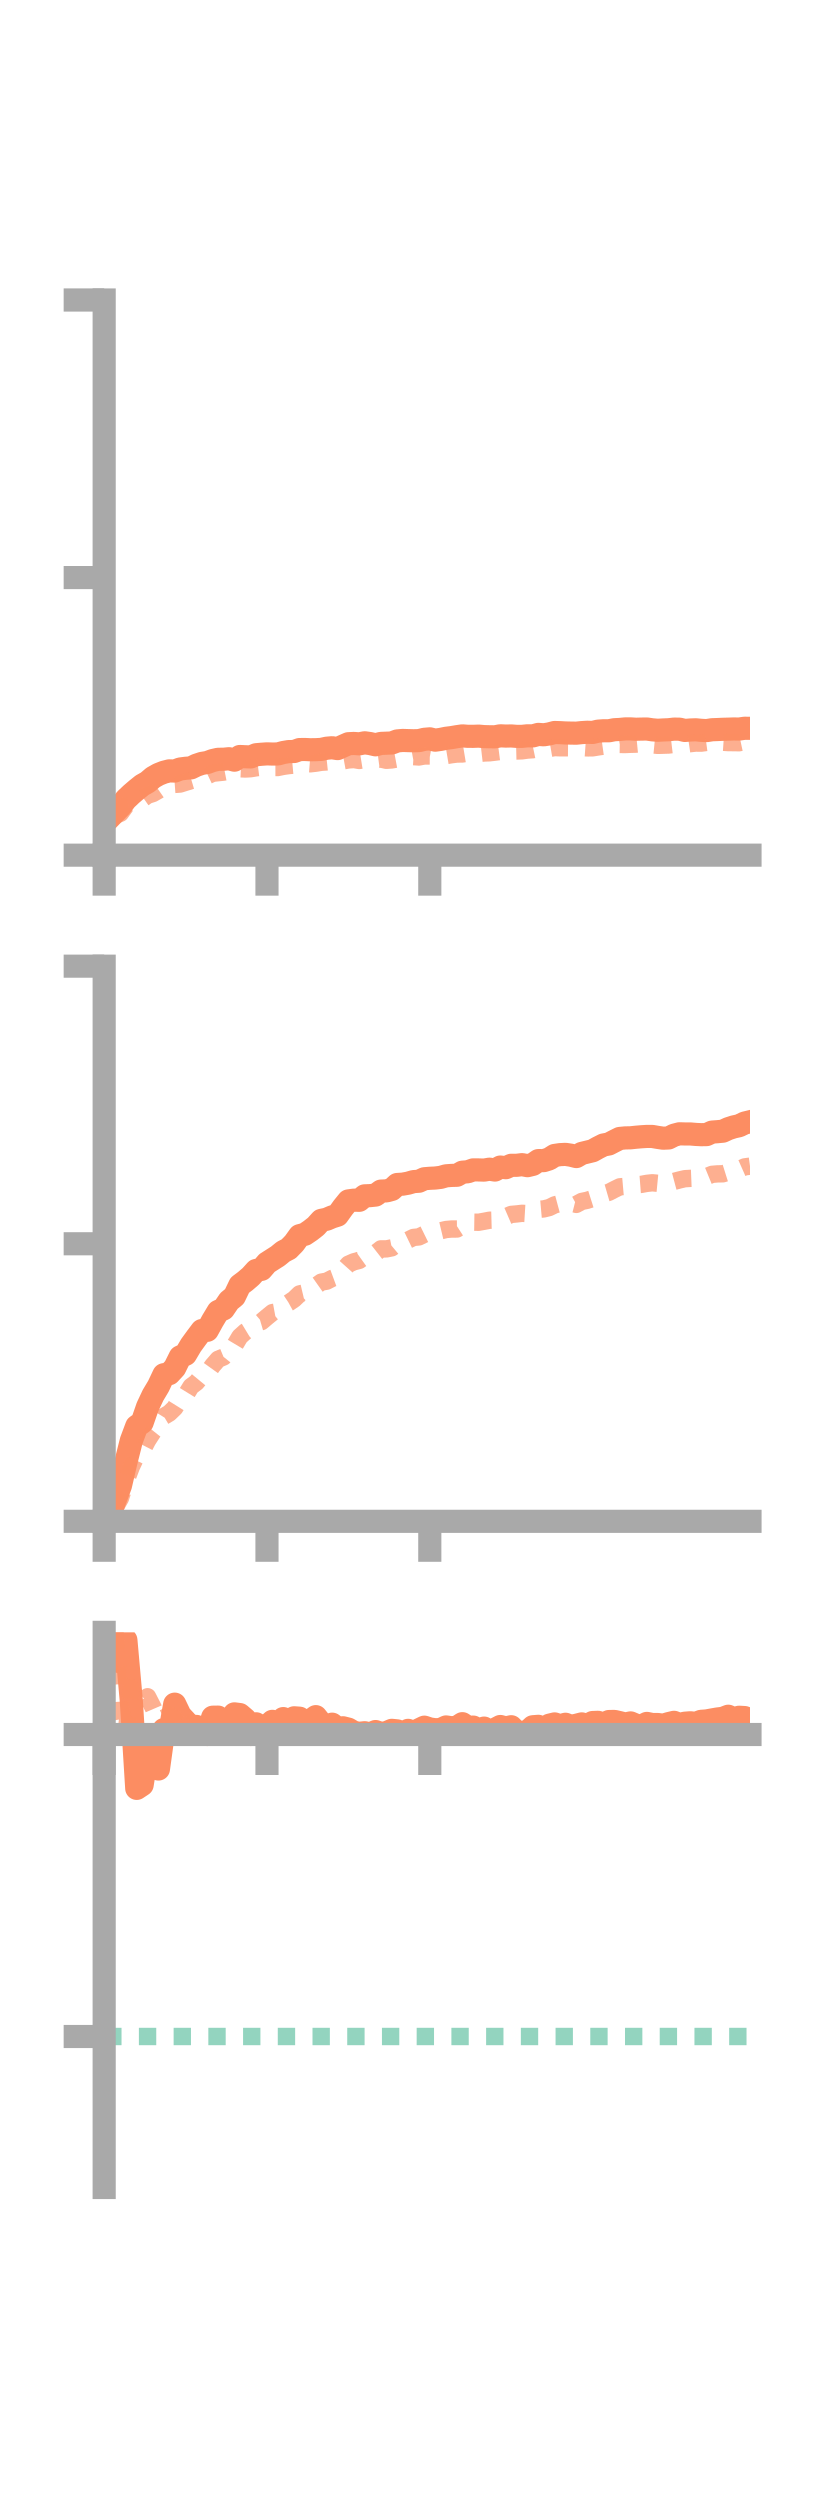
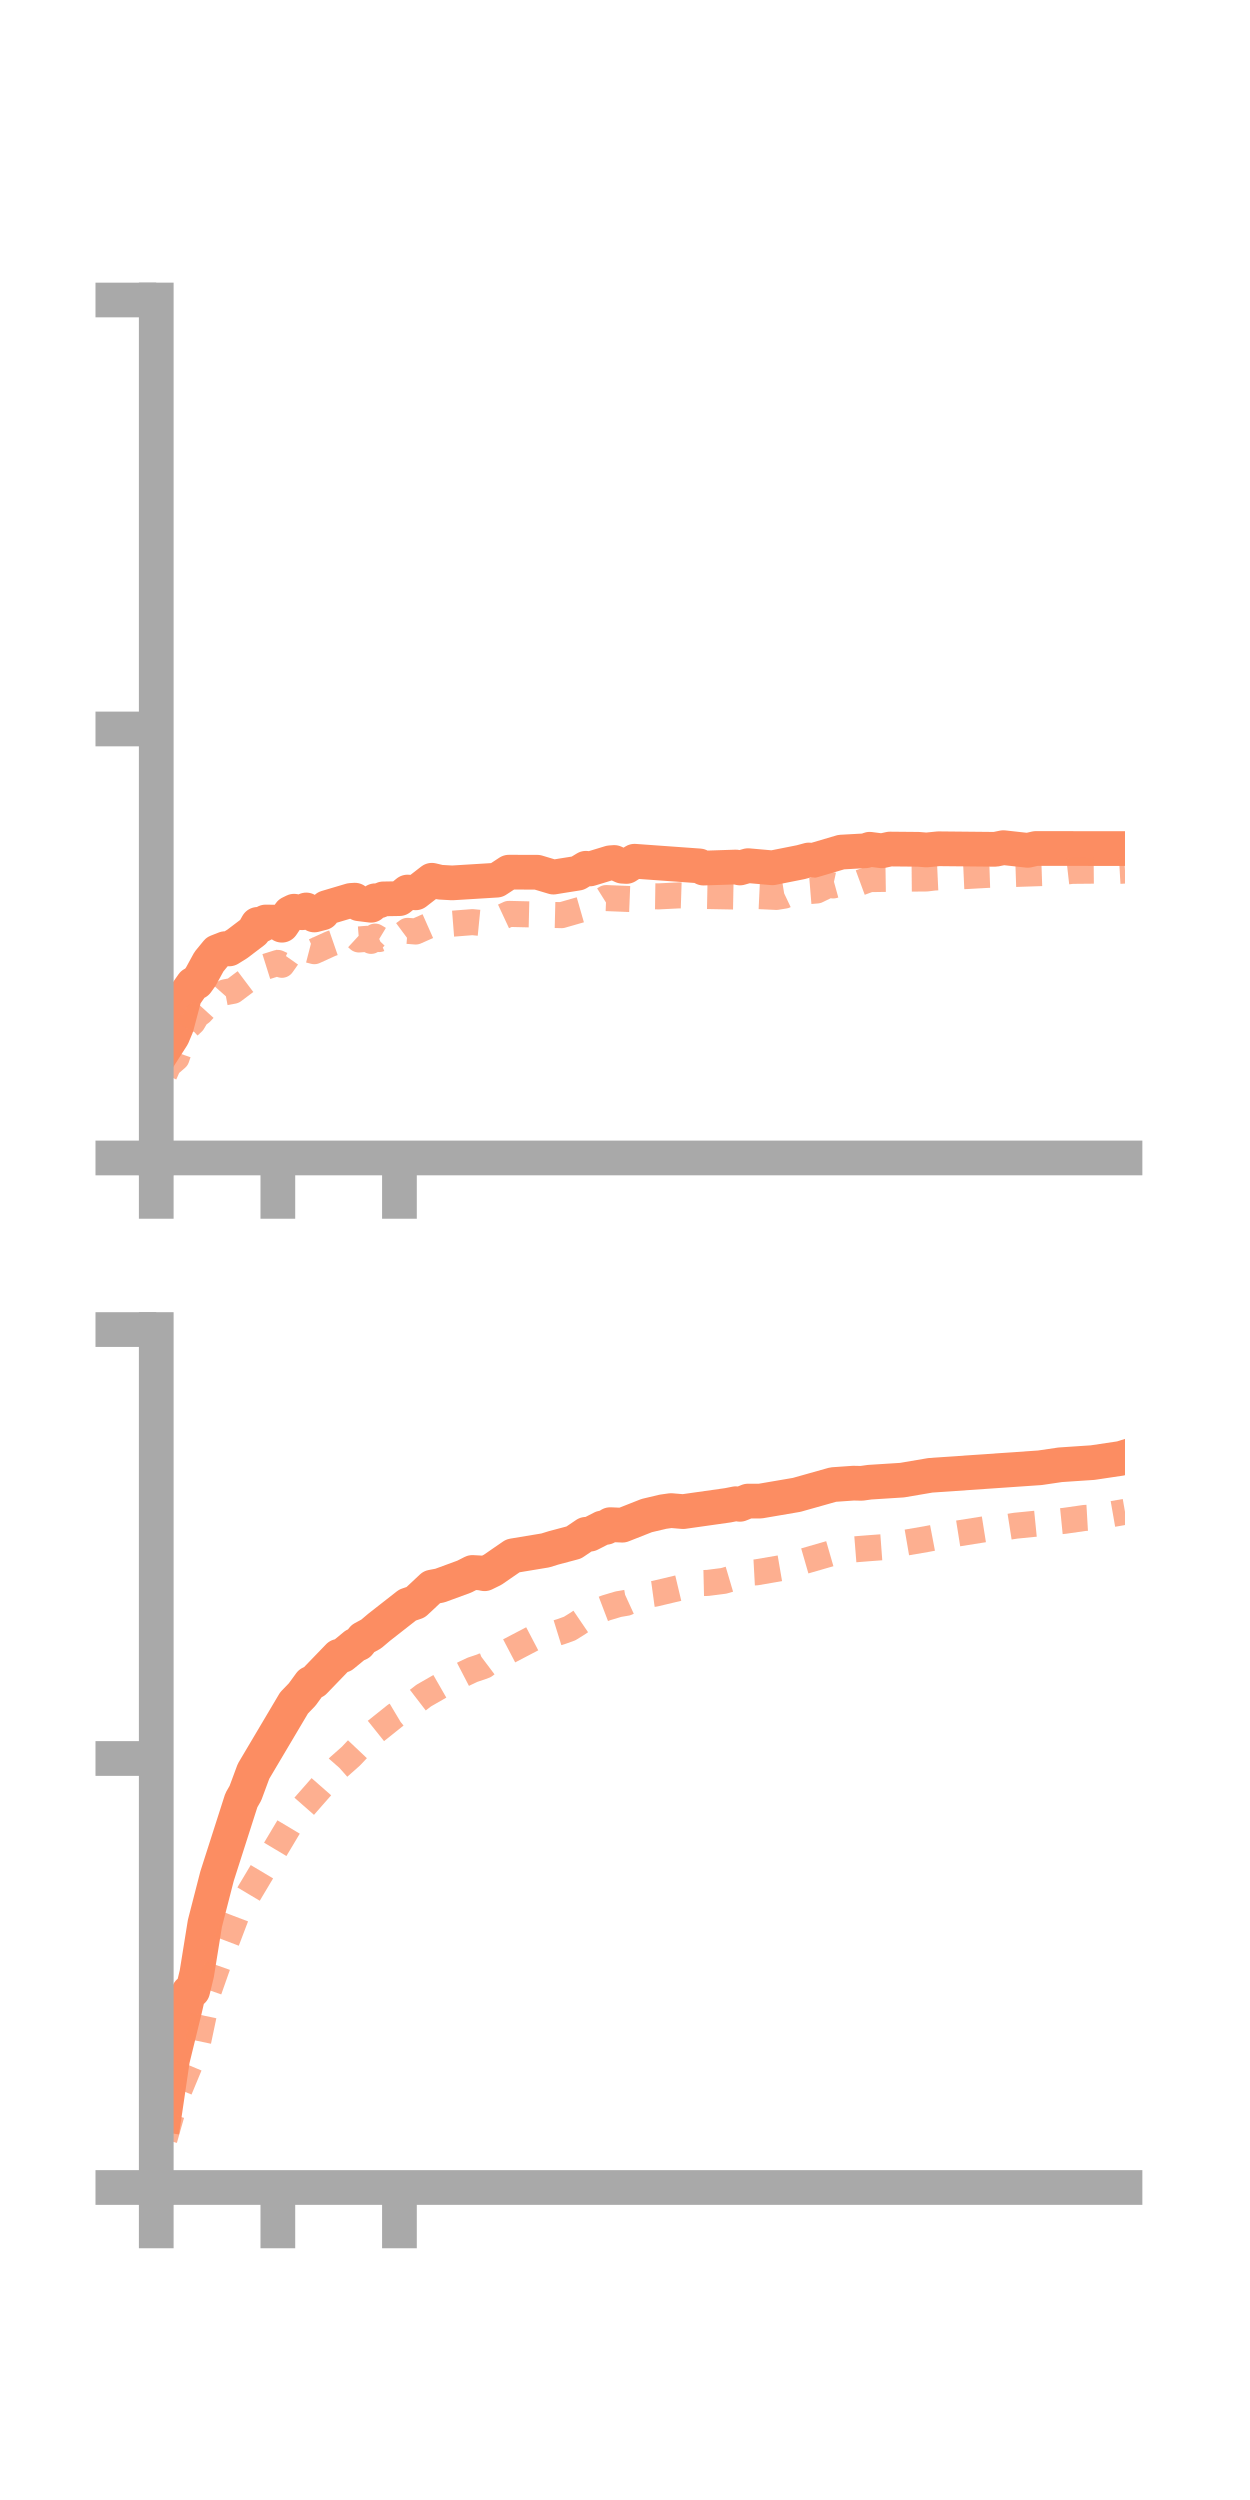
- <svg xmlns="http://www.w3.org/2000/svg" xmlns:xlink="http://www.w3.org/1999/xlink" height="216pt" version="1.1" viewBox="0 0 72 216" width="72pt">
+ <svg xmlns="http://www.w3.org/2000/svg" xmlns:xlink="http://www.w3.org/1999/xlink" height="144pt" version="1.1" viewBox="0 0 72 144" width="72pt">
  <defs>
    <style type="text/css">
*{stroke-linecap:butt;stroke-linejoin:round;}
  </style>
  </defs>
  <g id="figure_1">
    <g id="patch_1">
-       <path d="M 0 216  L 72 216  L 72 0  L 0 0  z " style="fill:none;" />
+       <path d="M 0 144  L 72 144  L 72 0  L 0 0  z " style="fill:none;" />
    </g>
    <g id="axes_1">
      <g id="patch_2">
-         <path d="M 9 73.885  L 64.8 73.885  L 64.8 25.92  L 9 25.92  z " style="fill:none;" />
+         <path d="M 9 66.698  L 64.8 66.698  L 64.8 17.28  L 9 17.28  z " style="fill:none;" />
      </g>
      <g id="matplotlib.axis_1">
        <g id="xtick_1">
          <g id="line2d_1">
            <defs>
-               <path d="M 0 0  L 0 3.5  " id="m74ebc449aa" style="stroke:#a9a9a9;stroke-width:2;" />
+               <path d="M 0 0  L 0 3.5  " id="m736778fcc2" style="stroke:#a9a9a9;stroke-width:2;" />
            </defs>
            <g>
-               <use style="fill:#a9a9a9;stroke:#a9a9a9;stroke-width:2;" x="9" xlink:href="#m74ebc449aa" y="73.885" />
+               <use style="fill:#a9a9a9;stroke:#a9a9a9;stroke-width:2;" x="9" xlink:href="#m736778fcc2" y="66.698" />
            </g>
          </g>
        </g>
        <g id="xtick_2">
          <g id="line2d_2">
            <g>
-               <use style="fill:#a9a9a9;stroke:#a9a9a9;stroke-width:2;" x="23.067" xlink:href="#m74ebc449aa" y="73.885" />
+               <use style="fill:#a9a9a9;stroke:#a9a9a9;stroke-width:2;" x="16.004" xlink:href="#m736778fcc2" y="66.698" />
            </g>
          </g>
        </g>
        <g id="xtick_3">
          <g id="line2d_3">
            <g>
-               <use style="fill:#a9a9a9;stroke:#a9a9a9;stroke-width:2;" x="37.134" xlink:href="#m74ebc449aa" y="73.885" />
+               <use style="fill:#a9a9a9;stroke:#a9a9a9;stroke-width:2;" x="23.008" xlink:href="#m736778fcc2" y="66.698" />
            </g>
          </g>
        </g>
      </g>
      <g id="matplotlib.axis_2">
        <g id="ytick_1">
          <g id="line2d_4">
            <defs>
-               <path d="M 0 0  L -3.5 0  " id="mc97c3808d8" style="stroke:#a9a9a9;stroke-width:2;" />
+               <path d="M 0 0  L -3.5 0  " id="me2d707032f" style="stroke:#a9a9a9;stroke-width:2;" />
            </defs>
            <g>
-               <use style="fill:#a9a9a9;stroke:#a9a9a9;stroke-width:2;" x="9" xlink:href="#mc97c3808d8" y="73.885" />
+               <use style="fill:#a9a9a9;stroke:#a9a9a9;stroke-width:2;" x="9" xlink:href="#me2d707032f" y="66.698" />
            </g>
          </g>
        </g>
        <g id="ytick_2">
          <g id="line2d_5">
            <g>
-               <use style="fill:#a9a9a9;stroke:#a9a9a9;stroke-width:2;" x="9" xlink:href="#mc97c3808d8" y="49.902" />
+               <use style="fill:#a9a9a9;stroke:#a9a9a9;stroke-width:2;" x="9" xlink:href="#me2d707032f" y="41.989" />
            </g>
          </g>
        </g>
        <g id="ytick_3">
          <g id="line2d_6">
            <g>
-               <use style="fill:#a9a9a9;stroke:#a9a9a9;stroke-width:2;" x="9" xlink:href="#mc97c3808d8" y="25.92" />
+               <use style="fill:#a9a9a9;stroke:#a9a9a9;stroke-width:2;" x="9" xlink:href="#me2d707032f" y="17.28" />
            </g>
          </g>
        </g>
      </g>
      <g id="line2d_7">
-         <path clip-path="url(#p89aaa40109)" d="M 9.938 70.161  L 10.407 69.677  L 10.876 69.062  L 11.345 68.618  L 11.814 68.215  L 12.282 67.839  L 12.751 67.575  L 13.22 67.174  L 13.689 66.908  L 14.158 66.722  L 14.627 66.602  L 15.096 66.619  L 15.565 66.442  L 16.034 66.381  L 16.503 66.343  L 16.971 66.114  L 17.44 65.958  L 17.909 65.881  L 18.378 65.71  L 18.847 65.603  L 19.316 65.599  L 19.785 65.553  L 20.254 65.679  L 20.723 65.361  L 21.192 65.383  L 21.661 65.4  L 22.129 65.208  L 22.598 65.167  L 23.067 65.134  L 23.536 65.149  L 24.005 65.143  L 24.474 65.017  L 24.943 64.937  L 25.412 64.93  L 25.881 64.762  L 26.35 64.756  L 26.819 64.779  L 27.287 64.773  L 27.756 64.748  L 28.225 64.646  L 28.694 64.605  L 29.163 64.678  L 29.632 64.465  L 30.101 64.257  L 30.57 64.234  L 31.039 64.269  L 31.508 64.178  L 31.977 64.244  L 32.445 64.352  L 32.914 64.231  L 33.383 64.212  L 33.852 64.193  L 34.321 64.016  L 34.79 63.974  L 35.259 63.989  L 35.728 64.002  L 36.197 63.99  L 36.666 63.876  L 37.134 63.836  L 37.603 63.95  L 38.072 63.884  L 38.541 63.788  L 39.01 63.729  L 39.479 63.649  L 39.948 63.581  L 40.417 63.617  L 40.886 63.619  L 41.355 63.602  L 41.824 63.643  L 42.292 63.656  L 42.761 63.662  L 43.23 63.573  L 43.699 63.597  L 44.168 63.586  L 44.637 63.622  L 45.106 63.621  L 45.575 63.574  L 46.044 63.58  L 46.513 63.452  L 46.982 63.486  L 47.45 63.411  L 47.919 63.287  L 48.388 63.302  L 48.857 63.328  L 49.326 63.339  L 49.795 63.346  L 50.264 63.297  L 50.733 63.267  L 51.202 63.284  L 51.671 63.172  L 52.14 63.138  L 52.608 63.14  L 53.077 63.048  L 53.546 63.024  L 54.015 62.979  L 54.484 62.977  L 54.953 63.006  L 55.422 62.993  L 55.891 62.987  L 56.36 63.056  L 56.829 63.095  L 57.297 63.069  L 57.766 63.05  L 58.235 62.996  L 58.704 63  L 59.173 63.111  L 59.642 63.072  L 60.111 63.054  L 60.58 63.1  L 61.049 63.125  L 61.518 63.05  L 61.987 63.033  L 62.455 63.011  L 62.924 62.999  L 63.393 62.983  L 63.862 62.991  L 64.331 62.921  L 64.8 62.927  " style="fill:none;stroke:#fc8d62;stroke-linecap:square;stroke-width:2;" />
+         <path clip-path="url(#pccc4fdc57d)" d="M 9.467 60.409  L 9.934 59.679  L 10.167 59.121  L 10.634 57.359  L 11.101 56.693  L 11.335 56.576  L 11.568 56.251  L 12.035 55.395  L 12.502 54.825  L 12.969 54.642  L 13.203 54.658  L 13.669 54.368  L 14.603 53.659  L 14.837 53.244  L 15.07 53.285  L 15.304 53.107  L 16.004 53.117  L 16.238 53.292  L 16.705 52.601  L 16.938 52.486  L 17.405 52.573  L 17.639 52.414  L 18.105 52.702  L 18.572 52.583  L 18.806 52.281  L 20.207 51.865  L 20.44 51.85  L 20.674 52.056  L 21.374 52.143  L 21.608 51.884  L 21.841 51.889  L 22.074 51.777  L 23.008 51.761  L 23.475 51.382  L 23.942 51.427  L 24.876 50.703  L 25.343 50.815  L 26.044 50.855  L 28.612 50.697  L 29.312 50.237  L 30.946 50.241  L 31.88 50.521  L 32.347 50.444  L 33.281 50.296  L 33.748 50.012  L 33.982 50.051  L 35.149 49.696  L 35.382 49.679  L 35.849 49.894  L 36.083 49.908  L 36.55 49.607  L 40.285 49.876  L 40.519 50.002  L 42.387 49.94  L 42.62 49.996  L 43.087 49.862  L 44.488 49.986  L 46.122 49.661  L 46.589 49.535  L 46.823 49.563  L 48.457 49.081  L 49.858 49.004  L 50.091 48.917  L 50.792 49.007  L 51.259 48.905  L 52.893 48.92  L 53.36 48.958  L 54.06 48.889  L 57.329 48.921  L 57.796 48.825  L 59.197 48.98  L 59.664 48.873  L 64.8 48.878  L 64.8 48.878  " style="fill:none;stroke:#fc8d62;stroke-linecap:square;stroke-width:2;" />
      </g>
      <g id="line2d_8">
-         <path clip-path="url(#p89aaa40109)" d="M 9.938 70.453  L 10.407 70.267  L 10.876 69.614  L 11.345 69.57  L 11.814 69.24  L 12.282 69.041  L 12.751 68.711  L 13.22 68.559  L 13.689 68.29  L 14.158 67.964  L 14.627 67.871  L 15.096 67.775  L 15.565 67.741  L 16.034 67.594  L 16.503 67.449  L 16.971 67.312  L 17.44 67.26  L 17.909 67.033  L 18.378 66.812  L 18.847 66.761  L 19.316 66.713  L 19.785 66.62  L 20.254 66.727  L 20.723 66.421  L 21.192 66.442  L 21.661 66.417  L 22.129 66.338  L 22.598 66.28  L 23.067 66.35  L 23.536 66.313  L 24.005 66.313  L 24.474 66.215  L 24.943 66.148  L 25.412 66.106  L 25.881 65.975  L 26.35 65.955  L 26.819 65.992  L 27.287 65.941  L 27.756 65.862  L 28.225 65.83  L 28.694 65.781  L 29.163 65.862  L 29.632 65.743  L 30.101 65.658  L 30.57 65.625  L 31.039 65.705  L 31.508 65.629  L 31.977 65.672  L 32.445 65.645  L 32.914 65.582  L 33.383 65.69  L 33.852 65.657  L 34.321 65.57  L 34.79 65.524  L 35.259 65.459  L 35.728 65.373  L 36.197 65.403  L 36.666 65.315  L 37.134 65.319  L 37.603 65.405  L 38.072 65.342  L 38.541 65.287  L 39.01 65.208  L 39.479 65.15  L 39.948 65.144  L 40.417 65.067  L 40.886 65.092  L 41.355 65.112  L 41.824 65.058  L 42.292 65.042  L 42.761 64.987  L 43.23 64.926  L 43.699 64.946  L 44.168 64.9  L 44.637 64.888  L 45.106 64.871  L 45.575 64.806  L 46.044 64.775  L 46.513 64.677  L 46.982 64.707  L 47.45 64.672  L 47.919 64.591  L 48.388 64.61  L 48.857 64.608  L 49.326 64.612  L 49.795 64.649  L 50.264 64.586  L 50.733 64.619  L 51.202 64.613  L 51.671 64.536  L 52.14 64.47  L 52.608 64.466  L 53.077 64.393  L 53.546 64.32  L 54.015 64.327  L 54.484 64.307  L 54.953 64.294  L 55.422 64.249  L 55.891 64.26  L 56.36 64.353  L 56.829 64.399  L 57.297 64.386  L 57.766 64.37  L 58.235 64.314  L 58.704 64.309  L 59.173 64.321  L 59.642 64.253  L 60.111 64.201  L 60.58 64.208  L 61.049 64.145  L 61.518 64.078  L 61.987 64.129  L 62.455 64.13  L 62.924 64.161  L 63.393 64.163  L 63.862 64.172  L 64.331 64.071  L 64.8 64.091  " style="fill:none;stroke:#fc8d62;stroke-dasharray:1.5,1.5;stroke-dashoffset:0;stroke-opacity:0.7;stroke-width:1.5;" />
+         <path clip-path="url(#pccc4fdc57d)" d="M 9.467 61.876  L 9.7 61.347  L 10.167 60.941  L 10.634 59.574  L 10.868 59.097  L 11.101 58.881  L 11.335 58.485  L 11.568 58.319  L 12.035 57.806  L 12.502 57.387  L 12.736 57.419  L 12.969 57.157  L 13.436 57.069  L 14.603 56.191  L 15.07 55.757  L 16.004 55.464  L 16.238 55.572  L 16.705 54.91  L 16.938 54.704  L 17.405 54.792  L 17.639 54.668  L 18.105 54.788  L 19.039 54.362  L 19.973 54.039  L 20.207 53.869  L 20.44 53.897  L 20.674 54.113  L 21.141 54.076  L 21.374 54.194  L 21.608 53.949  L 21.841 54.089  L 22.074 53.992  L 22.775 53.999  L 23.008 53.964  L 23.475 53.618  L 23.942 53.655  L 25.11 53.138  L 26.044 53.207  L 27.211 53.115  L 27.678 53.161  L 28.145 53.184  L 29.312 52.64  L 32.347 52.713  L 33.515 52.378  L 33.982 52.234  L 34.449 52.021  L 34.915 51.729  L 36.316 51.785  L 36.783 51.614  L 37.951 51.631  L 39.118 51.573  L 39.585 51.588  L 42.62 51.646  L 43.087 51.586  L 44.721 51.663  L 45.188 51.587  L 45.422 51.476  L 45.889 51.494  L 46.356 51.348  L 47.056 51.291  L 47.756 50.951  L 47.99 51.002  L 48.69 50.81  L 49.391 50.894  L 50.091 50.637  L 51.492 50.616  L 53.36 50.6  L 53.827 50.545  L 55.695 50.459  L 56.862 50.394  L 60.597 50.269  L 61.064 50.24  L 61.765 50.161  L 63.399 50.146  L 63.866 50.114  L 64.333 50.17  L 64.8 50.143  L 64.8 50.143  " style="fill:none;stroke:#fc8d62;stroke-dasharray:1.5,1.5;stroke-dashoffset:0;stroke-opacity:0.7;stroke-width:1.5;" />
      </g>
      <g id="patch_3">
-         <path d="M 9 73.885  L 9 25.92  " style="fill:none;stroke:#a9a9a9;stroke-linecap:square;stroke-linejoin:miter;stroke-width:2;" />
+         <path d="M 9 66.698  L 9 17.28  " style="fill:none;stroke:#a9a9a9;stroke-linecap:square;stroke-linejoin:miter;stroke-width:2;" />
      </g>
      <g id="patch_4">
-         <path d="M 64.8 73.885  L 64.8 25.92  " style="fill:none;" />
+         <path d="M 64.8 66.698  L 64.8 17.28  " style="fill:none;" />
      </g>
      <g id="patch_5">
-         <path d="M 9 73.885  L 64.8 73.885  " style="fill:none;stroke:#a9a9a9;stroke-linecap:square;stroke-linejoin:miter;stroke-width:2;" />
+         <path d="M 9 66.698  L 64.8 66.698  " style="fill:none;stroke:#a9a9a9;stroke-linecap:square;stroke-linejoin:miter;stroke-width:2;" />
      </g>
      <g id="patch_6">
-         <path d="M 9 25.92  L 64.8 25.92  " style="fill:none;" />
+         <path d="M 9 17.28  L 64.8 17.28  " style="fill:none;" />
      </g>
    </g>
    <g id="axes_2">
      <g id="patch_7">
-         <path d="M 9 131.442  L 64.8 131.442  L 64.8 83.478  L 9 83.478  z " style="fill:none;" />
+         <path d="M 9 126  L 64.8 126  L 64.8 76.582  L 9 76.582  z " style="fill:none;" />
      </g>
      <g id="matplotlib.axis_3">
        <g id="xtick_4">
          <g id="line2d_9">
            <g>
-               <use style="fill:#a9a9a9;stroke:#a9a9a9;stroke-width:2;" x="9" xlink:href="#m74ebc449aa" y="131.442" />
+               <use style="fill:#a9a9a9;stroke:#a9a9a9;stroke-width:2;" x="9" xlink:href="#m736778fcc2" y="126" />
            </g>
          </g>
        </g>
        <g id="xtick_5">
          <g id="line2d_10">
            <g>
-               <use style="fill:#a9a9a9;stroke:#a9a9a9;stroke-width:2;" x="23.067" xlink:href="#m74ebc449aa" y="131.442" />
+               <use style="fill:#a9a9a9;stroke:#a9a9a9;stroke-width:2;" x="16.004" xlink:href="#m736778fcc2" y="126" />
            </g>
          </g>
        </g>
        <g id="xtick_6">
          <g id="line2d_11">
            <g>
-               <use style="fill:#a9a9a9;stroke:#a9a9a9;stroke-width:2;" x="37.134" xlink:href="#m74ebc449aa" y="131.442" />
+               <use style="fill:#a9a9a9;stroke:#a9a9a9;stroke-width:2;" x="23.008" xlink:href="#m736778fcc2" y="126" />
            </g>
          </g>
        </g>
      </g>
      <g id="matplotlib.axis_4">
        <g id="ytick_4">
          <g id="line2d_12">
            <g>
-               <use style="fill:#a9a9a9;stroke:#a9a9a9;stroke-width:2;" x="9" xlink:href="#mc97c3808d8" y="131.442" />
+               <use style="fill:#a9a9a9;stroke:#a9a9a9;stroke-width:2;" x="9" xlink:href="#me2d707032f" y="126" />
            </g>
          </g>
        </g>
        <g id="ytick_5">
          <g id="line2d_13">
            <g>
-               <use style="fill:#a9a9a9;stroke:#a9a9a9;stroke-width:2;" x="9" xlink:href="#mc97c3808d8" y="107.46" />
+               <use style="fill:#a9a9a9;stroke:#a9a9a9;stroke-width:2;" x="9" xlink:href="#me2d707032f" y="101.291" />
            </g>
          </g>
        </g>
        <g id="ytick_6">
          <g id="line2d_14">
            <g>
-               <use style="fill:#a9a9a9;stroke:#a9a9a9;stroke-width:2;" x="9" xlink:href="#mc97c3808d8" y="83.478" />
+               <use style="fill:#a9a9a9;stroke:#a9a9a9;stroke-width:2;" x="9" xlink:href="#me2d707032f" y="76.582" />
            </g>
          </g>
        </g>
      </g>
      <g id="line2d_15">
-         <path clip-path="url(#p7fb2ac8c23)" d="M 9.938 129.623  L 10.407 128.351  L 10.876 126.34  L 11.345 124.477  L 11.814 123.226  L 12.282 122.899  L 12.751 121.549  L 13.22 120.552  L 13.689 119.766  L 14.158 118.775  L 14.627 118.687  L 15.096 118.181  L 15.565 117.237  L 16.034 117.017  L 16.503 116.225  L 16.971 115.581  L 17.44 114.958  L 17.909 114.939  L 18.378 114.089  L 18.847 113.309  L 19.316 113.088  L 19.785 112.398  L 20.254 112.013  L 20.723 111.038  L 21.192 110.686  L 21.661 110.283  L 22.129 109.766  L 22.598 109.671  L 23.067 109.122  L 23.536 108.822  L 24.005 108.522  L 24.474 108.139  L 24.943 107.895  L 25.412 107.413  L 25.881 106.763  L 26.35 106.639  L 26.819 106.32  L 27.287 105.954  L 27.756 105.438  L 28.225 105.341  L 28.694 105.14  L 29.163 104.994  L 29.632 104.336  L 30.101 103.759  L 30.57 103.695  L 31.039 103.706  L 31.508 103.321  L 31.977 103.303  L 32.445 103.254  L 32.914 102.912  L 33.383 102.891  L 33.852 102.769  L 34.321 102.34  L 34.79 102.311  L 35.259 102.227  L 35.728 102.091  L 36.197 102.059  L 36.666 101.843  L 37.134 101.804  L 37.603 101.782  L 38.072 101.725  L 38.541 101.591  L 39.01 101.556  L 39.479 101.543  L 39.948 101.277  L 40.417 101.24  L 40.886 101.078  L 41.355 101.082  L 41.824 101.097  L 42.292 101.017  L 42.761 101.092  L 43.23 100.834  L 43.699 100.889  L 44.168 100.681  L 44.637 100.682  L 45.106 100.626  L 45.575 100.714  L 46.044 100.6  L 46.513 100.276  L 46.982 100.277  L 47.45 100.129  L 47.919 99.831  L 48.388 99.761  L 48.857 99.738  L 49.326 99.809  L 49.795 99.926  L 50.264 99.654  L 50.733 99.54  L 51.202 99.425  L 51.671 99.163  L 52.14 98.927  L 52.608 98.839  L 53.077 98.595  L 53.546 98.361  L 54.015 98.316  L 54.484 98.306  L 54.953 98.256  L 55.422 98.216  L 55.891 98.187  L 56.36 98.189  L 56.829 98.271  L 57.297 98.34  L 57.766 98.32  L 58.235 98.083  L 58.704 97.96  L 59.173 97.974  L 59.642 97.974  L 60.111 98.014  L 60.58 98.037  L 61.049 98.029  L 61.518 97.813  L 61.987 97.778  L 62.455 97.734  L 62.924 97.517  L 63.393 97.364  L 63.862 97.262  L 64.331 97.034  L 64.8 96.92  " style="fill:none;stroke:#fc8d62;stroke-linecap:square;stroke-width:2;" />
+         <path clip-path="url(#pe972e22c1b)" d="M 9.467 121.81  L 9.934 118.636  L 10.634 115.776  L 10.868 114.752  L 11.101 114.657  L 11.335 113.689  L 11.802 110.791  L 12.502 108.067  L 13.903 103.693  L 14.136 103.286  L 14.603 102.026  L 16.938 98.087  L 17.405 97.603  L 17.872 96.962  L 18.105 96.853  L 19.506 95.401  L 19.74 95.348  L 20.44 94.772  L 20.674 94.668  L 20.907 94.375  L 21.374 94.123  L 21.841 93.728  L 23.475 92.449  L 23.942 92.29  L 24.876 91.416  L 25.343 91.327  L 26.744 90.812  L 27.211 90.574  L 27.678 90.6  L 27.911 90.647  L 28.378 90.418  L 28.845 90.095  L 29.546 89.613  L 31.413 89.304  L 31.88 89.159  L 33.048 88.849  L 33.748 88.376  L 33.982 88.368  L 34.682 88.01  L 34.915 87.973  L 35.149 87.82  L 35.849 87.85  L 37.25 87.297  L 38.184 87.076  L 38.651 87.01  L 39.351 87.069  L 41.92 86.705  L 42.387 86.613  L 42.62 86.649  L 43.087 86.462  L 43.787 86.463  L 45.889 86.104  L 47.99 85.512  L 49.157 85.43  L 49.624 85.44  L 50.091 85.375  L 51.959 85.256  L 53.593 84.978  L 59.897 84.544  L 61.064 84.372  L 62.232 84.293  L 62.932 84.247  L 64.567 84.003  L 64.8 83.93  L 64.8 83.93  " style="fill:none;stroke:#fc8d62;stroke-linecap:square;stroke-width:2;" />
      </g>
      <g id="line2d_16">
-         <path clip-path="url(#p7fb2ac8c23)" d="M 9.938 130.277  L 10.407 129.447  L 10.876 127.988  L 11.345 126.74  L 11.814 125.734  L 12.282 125.354  L 12.751 124.45  L 13.22 123.721  L 13.689 123.13  L 14.158 122.376  L 14.627 122.097  L 15.096 121.645  L 15.565 120.891  L 16.034 120.554  L 16.503 119.792  L 16.971 119.441  L 17.44 118.873  L 17.909 118.637  L 18.378 117.983  L 18.847 117.44  L 19.316 117.244  L 19.785 116.656  L 20.254 116.276  L 20.723 115.49  L 21.192 115.065  L 21.661 114.78  L 22.129 114.326  L 22.598 114.189  L 23.067 113.792  L 23.536 113.409  L 24.005 113.323  L 24.474 112.821  L 24.943 112.563  L 25.412 112.248  L 25.881 111.795  L 26.35 111.684  L 26.819 111.401  L 27.287 111.106  L 27.756 110.775  L 28.225 110.694  L 28.694 110.453  L 29.163 110.28  L 29.632 109.754  L 30.101 109.227  L 30.57 109.019  L 31.039 108.898  L 31.508 108.563  L 31.977 108.361  L 32.445 108.269  L 32.914 107.901  L 33.383 107.906  L 33.852 107.812  L 34.321 107.421  L 34.79 107.276  L 35.259 107.139  L 35.728 106.913  L 36.197 106.869  L 36.666 106.639  L 37.134 106.503  L 37.603 106.403  L 38.072 106.342  L 38.541 106.23  L 39.01 106.189  L 39.479 106.187  L 39.948 105.883  L 40.417 105.708  L 40.886 105.595  L 41.355 105.602  L 41.824 105.518  L 42.292 105.428  L 42.761 105.415  L 43.23 105.153  L 43.699 105.128  L 44.168 104.925  L 44.637 104.884  L 45.106 104.829  L 45.575 104.857  L 46.044 104.812  L 46.513 104.491  L 46.982 104.45  L 47.45 104.334  L 47.919 104.104  L 48.388 103.978  L 48.857 103.954  L 49.326 103.94  L 49.795 104.059  L 50.264 103.803  L 50.733 103.706  L 51.202 103.558  L 51.671 103.371  L 52.14 103.152  L 52.608 103.016  L 53.077 102.772  L 53.546 102.542  L 54.015 102.501  L 54.484 102.458  L 54.953 102.365  L 55.422 102.329  L 55.891 102.242  L 56.36 102.192  L 56.829 102.237  L 57.297 102.274  L 57.766 102.279  L 58.235 102.072  L 58.704 101.948  L 59.173 101.839  L 59.642 101.812  L 60.111 101.793  L 60.58 101.726  L 61.049 101.655  L 61.518 101.463  L 61.987 101.423  L 62.455 101.416  L 62.924 101.269  L 63.393 101.162  L 63.862 101.027  L 64.331 100.82  L 64.8 100.756  " style="fill:none;stroke:#fc8d62;stroke-dasharray:1.5,1.5;stroke-dashoffset:0;stroke-opacity:0.7;stroke-width:1.5;" />
+         <path clip-path="url(#pe972e22c1b)" d="M 9.467 123.226  L 10.167 120.771  L 11.335 117.961  L 12.035 114.634  L 12.736 112.644  L 13.669 110.188  L 16.938 104.706  L 19.506 101.78  L 20.207 101.159  L 21.374 99.926  L 22.775 98.807  L 23.242 98.528  L 23.942 98.023  L 24.409 97.664  L 25.343 97.128  L 26.744 96.402  L 27.211 96.18  L 27.678 96.024  L 27.911 95.937  L 28.378 95.586  L 30.713 94.365  L 31.413 94.242  L 31.88 94.116  L 32.347 93.971  L 32.814 93.803  L 33.281 93.512  L 34.215 92.877  L 34.915 92.61  L 35.616 92.4  L 36.083 92.321  L 37.017 91.894  L 37.717 91.798  L 40.285 91.188  L 40.752 91.177  L 41.686 91.058  L 42.387 90.851  L 42.854 90.74  L 43.087 90.593  L 43.554 90.568  L 45.188 90.288  L 45.655 90.111  L 48.457 89.303  L 50.091 89.174  L 50.792 89.122  L 51.259 89.012  L 53.36 88.652  L 54.527 88.43  L 57.796 87.912  L 58.029 87.954  L 58.496 87.881  L 61.298 87.602  L 62.465 87.435  L 62.932 87.408  L 64.8 87.082  L 64.8 87.082  " style="fill:none;stroke:#fc8d62;stroke-dasharray:1.5,1.5;stroke-dashoffset:0;stroke-opacity:0.7;stroke-width:1.5;" />
      </g>
      <g id="patch_8">
-         <path d="M 9 131.442  L 9 83.478  " style="fill:none;stroke:#a9a9a9;stroke-linecap:square;stroke-linejoin:miter;stroke-width:2;" />
+         <path d="M 9 126  L 9 76.582  " style="fill:none;stroke:#a9a9a9;stroke-linecap:square;stroke-linejoin:miter;stroke-width:2;" />
      </g>
      <g id="patch_9">
-         <path d="M 64.8 131.442  L 64.8 83.478  " style="fill:none;" />
+         <path d="M 64.8 126  L 64.8 76.582  " style="fill:none;" />
      </g>
      <g id="patch_10">
-         <path d="M 9 131.442  L 64.8 131.442  " style="fill:none;stroke:#a9a9a9;stroke-linecap:square;stroke-linejoin:miter;stroke-width:2;" />
+         <path d="M 9 126  L 64.8 126  " style="fill:none;stroke:#a9a9a9;stroke-linecap:square;stroke-linejoin:miter;stroke-width:2;" />
      </g>
      <g id="patch_11">
-         <path d="M 9 83.478  L 64.8 83.478  " style="fill:none;" />
-       </g>
-     </g>
-     <g id="axes_3">
-       <g id="patch_12">
-         <path d="M 9 189  L 64.8 189  L 64.8 141.035  L 9 141.035  z " style="fill:none;" />
-       </g>
-       <g id="matplotlib.axis_5">
-         <g id="xtick_7">
-           <g id="line2d_17">
-             <g>
-               <use style="fill:#a9a9a9;stroke:#a9a9a9;stroke-width:2;" x="9" xlink:href="#m74ebc449aa" y="149.861" />
-             </g>
-           </g>
-         </g>
-         <g id="xtick_8">
-           <g id="line2d_18">
-             <g>
-               <use style="fill:#a9a9a9;stroke:#a9a9a9;stroke-width:2;" x="23.067" xlink:href="#m74ebc449aa" y="149.861" />
-             </g>
-           </g>
-         </g>
-         <g id="xtick_9">
-           <g id="line2d_19">
-             <g>
-               <use style="fill:#a9a9a9;stroke:#a9a9a9;stroke-width:2;" x="37.134" xlink:href="#m74ebc449aa" y="149.861" />
-             </g>
-           </g>
-         </g>
-       </g>
-       <g id="matplotlib.axis_6">
-         <g id="ytick_7">
-           <g id="line2d_20">
-             <g>
-               <use style="fill:#a9a9a9;stroke:#a9a9a9;stroke-width:2;" x="9" xlink:href="#mc97c3808d8" y="149.861" />
-             </g>
-           </g>
-         </g>
-         <g id="ytick_8">
-           <g id="line2d_21">
-             <g>
-               <use style="fill:#a9a9a9;stroke:#a9a9a9;stroke-width:2;" x="9" xlink:href="#mc97c3808d8" y="175.954" />
-             </g>
-           </g>
-         </g>
-       </g>
-       <g id="line2d_22">
-         <path clip-path="url(#pbeb5bd7421)" d="M 9.938 143.458  L 10.407 141.792  L 10.876 141.704  L 11.345 146.96  L 11.814 154.516  L 12.282 154.205  L 12.751 151.247  L 13.22 151.336  L 13.689 152.842  L 14.158 149.433  L 14.627 149.861  L 15.096 147.239  L 15.565 148.215  L 16.034 148.716  L 16.503 149.506  L 16.971 149.163  L 17.44 149.632  L 17.909 149.861  L 18.378 148.367  L 18.847 148.36  L 19.316 148.956  L 19.785 148.958  L 20.254 148.079  L 20.723 148.139  L 21.192 148.542  L 21.661 149.861  L 22.129 148.937  L 22.598 149.237  L 23.067 149.15  L 23.536 148.724  L 24.005 149.105  L 24.474 148.486  L 24.943 148.933  L 25.412 148.418  L 25.881 148.451  L 26.35 148.914  L 26.819 148.66  L 27.287 148.318  L 27.756 148.906  L 28.225 149.376  L 28.694 148.969  L 29.163 149.33  L 29.632 149.28  L 30.101 149.398  L 30.57 149.676  L 31.039 149.757  L 31.508 149.708  L 31.977 149.814  L 32.445 149.606  L 32.914 149.769  L 33.383 149.702  L 33.852 149.501  L 34.321 149.548  L 34.79 149.838  L 35.259 149.503  L 35.728 149.698  L 36.197 149.455  L 36.666 149.227  L 37.134 149.383  L 37.603 149.449  L 38.072 149.432  L 38.541 149.208  L 39.01 149.28  L 39.479 149.229  L 39.948 148.926  L 40.417 149.242  L 40.886 149.221  L 41.355 149.476  L 41.824 149.308  L 42.292 149.586  L 42.761 149.416  L 43.23 149.17  L 43.699 149.293  L 44.168 149.19  L 44.637 149.674  L 45.106 149.669  L 45.575 149.62  L 46.044 149.19  L 46.513 149.154  L 46.982 149.371  L 47.45 149.061  L 47.919 148.947  L 48.388 149.109  L 48.857 148.976  L 49.326 149.159  L 49.795 149.065  L 50.264 148.945  L 50.733 149.074  L 51.202 148.826  L 51.671 148.808  L 52.14 148.967  L 52.608 148.741  L 53.077 148.73  L 53.546 148.837  L 54.015 148.956  L 54.484 148.86  L 54.953 149.06  L 55.422 149.139  L 55.891 148.903  L 56.36 148.999  L 56.829 148.997  L 57.297 149.058  L 57.766 148.92  L 58.235 148.809  L 58.704 148.997  L 59.173 148.885  L 59.642 148.849  L 60.111 148.898  L 60.58 148.722  L 61.049 148.688  L 61.518 148.602  L 61.987 148.52  L 62.455 148.463  L 62.924 148.283  L 63.393 148.502  L 63.862 148.37  L 64.331 148.397  L 64.8 148.573  " style="fill:none;stroke:#fc8d62;stroke-linecap:square;stroke-width:2;" />
-       </g>
-       <g id="line2d_23">
-         <path clip-path="url(#pbeb5bd7421)" d="M 9.938 141.035  L 10.407 147.624  L 10.876 149.861  L 11.345 145.829  L 11.814 146.984  L 12.282 147.059  L 12.751 146.599  L 13.22 147.511  L 13.689 148.602  L 14.158 148.436  L 14.627 148.188  L 15.096 148.479  L 15.565 149.17  L 16.034 149.188  L 16.503 148.794  L 16.971 149.06  L 17.44 149.081  L 17.909 149.679  L 18.378 149.815  L 18.847 149.861  L 19.316 149.861  L 19.785 149.861  L 20.254 149.861  L 20.723 149.861  L 21.192 149.86  L 21.661 149.86  L 22.129 149.849  L 22.598 149.861  L 23.067 149.844  L 23.536 149.835  L 24.005 149.861  L 24.474 149.861  L 24.943 149.861  L 25.412 149.861  L 25.881 149.861  L 26.35 149.86  L 26.819 149.85  L 27.287 149.861  L 27.756 149.861  L 28.225 149.861  L 28.694 149.861  L 29.163 149.861  L 29.632 149.861  L 30.101 149.861  L 30.57 149.861  L 31.039 149.861  L 31.508 149.851  L 31.977 149.85  L 32.445 149.85  L 32.914 149.858  L 33.383 149.847  L 33.852 149.857  L 34.321 149.858  L 34.79 149.85  L 35.259 149.818  L 35.728 149.847  L 36.197 149.839  L 36.666 149.845  L 37.134 149.858  L 37.603 149.846  L 38.072 149.848  L 38.541 149.856  L 39.01 149.858  L 39.479 149.858  L 39.948 149.859  L 40.417 149.859  L 40.886 149.858  L 41.355 149.855  L 41.824 149.853  L 42.292 149.852  L 42.761 149.854  L 43.23 149.858  L 43.699 149.861  L 44.168 149.861  L 44.637 149.861  L 45.106 149.864  L 45.575 149.863  L 46.044 149.861  L 46.513 149.861  L 46.982 149.861  L 47.45 149.861  L 47.919 149.861  L 48.388 149.861  L 48.857 149.861  L 49.326 149.859  L 49.795 149.856  L 50.264 149.852  L 50.733 149.849  L 51.202 149.854  L 51.671 149.85  L 52.14 149.845  L 52.608 149.84  L 53.077 149.842  L 53.546 149.842  L 54.015 149.848  L 54.484 149.834  L 54.953 149.851  L 55.422 149.851  L 55.891 149.847  L 56.36 149.841  L 56.829 149.85  L 57.297 149.847  L 57.766 149.853  L 58.235 149.856  L 58.704 149.856  L 59.173 149.855  L 59.642 149.844  L 60.111 149.836  L 60.58 149.829  L 61.049 149.827  L 61.518 149.835  L 61.987 149.824  L 62.455 149.834  L 62.924 149.847  L 63.393 149.853  L 63.862 149.836  L 64.331 149.837  L 64.8 149.841  " style="fill:none;stroke:#fc8d62;stroke-dasharray:1.5,1.5;stroke-dashoffset:0;stroke-opacity:0.7;stroke-width:1.5;" />
-       </g>
-       <g id="line2d_24">
-         <path clip-path="url(#pbeb5bd7421)" d="M 9 175.954  L 64.8 175.954  " style="fill:none;stroke:#66c2a5;stroke-dasharray:1.5,1.5;stroke-dashoffset:0;stroke-opacity:0.7;stroke-width:1.5;" />
-       </g>
-       <g id="patch_13">
-         <path d="M 9 189  L 9 141.035  " style="fill:none;stroke:#a9a9a9;stroke-linecap:square;stroke-linejoin:miter;stroke-width:2;" />
-       </g>
-       <g id="patch_14">
-         <path d="M 64.8 189  L 64.8 141.035  " style="fill:none;" />
-       </g>
-       <g id="patch_15">
-         <path d="M 9 149.861  L 64.8 149.861  " style="fill:none;stroke:#a9a9a9;stroke-linecap:square;stroke-linejoin:miter;stroke-width:2;" />
-       </g>
-       <g id="patch_16">
-         <path d="M 9 141.035  L 64.8 141.035  " style="fill:none;" />
+         <path d="M 9 76.582  L 64.8 76.582  " style="fill:none;" />
      </g>
    </g>
  </g>
  <defs>
-     <clipPath id="p89aaa40109">
-       <rect height="47.965" width="55.8" x="9" y="25.92" />
+     <clipPath id="pccc4fdc57d">
+       <rect height="49.418" width="55.8" x="9" y="17.28" />
    </clipPath>
-     <clipPath id="p7fb2ac8c23">
-       <rect height="47.965" width="55.8" x="9" y="83.478" />
-     </clipPath>
-     <clipPath id="pbeb5bd7421">
-       <rect height="47.965" width="55.8" x="9" y="141.035" />
+     <clipPath id="pe972e22c1b">
+       <rect height="49.418" width="55.8" x="9" y="76.582" />
    </clipPath>
  </defs>
</svg>
